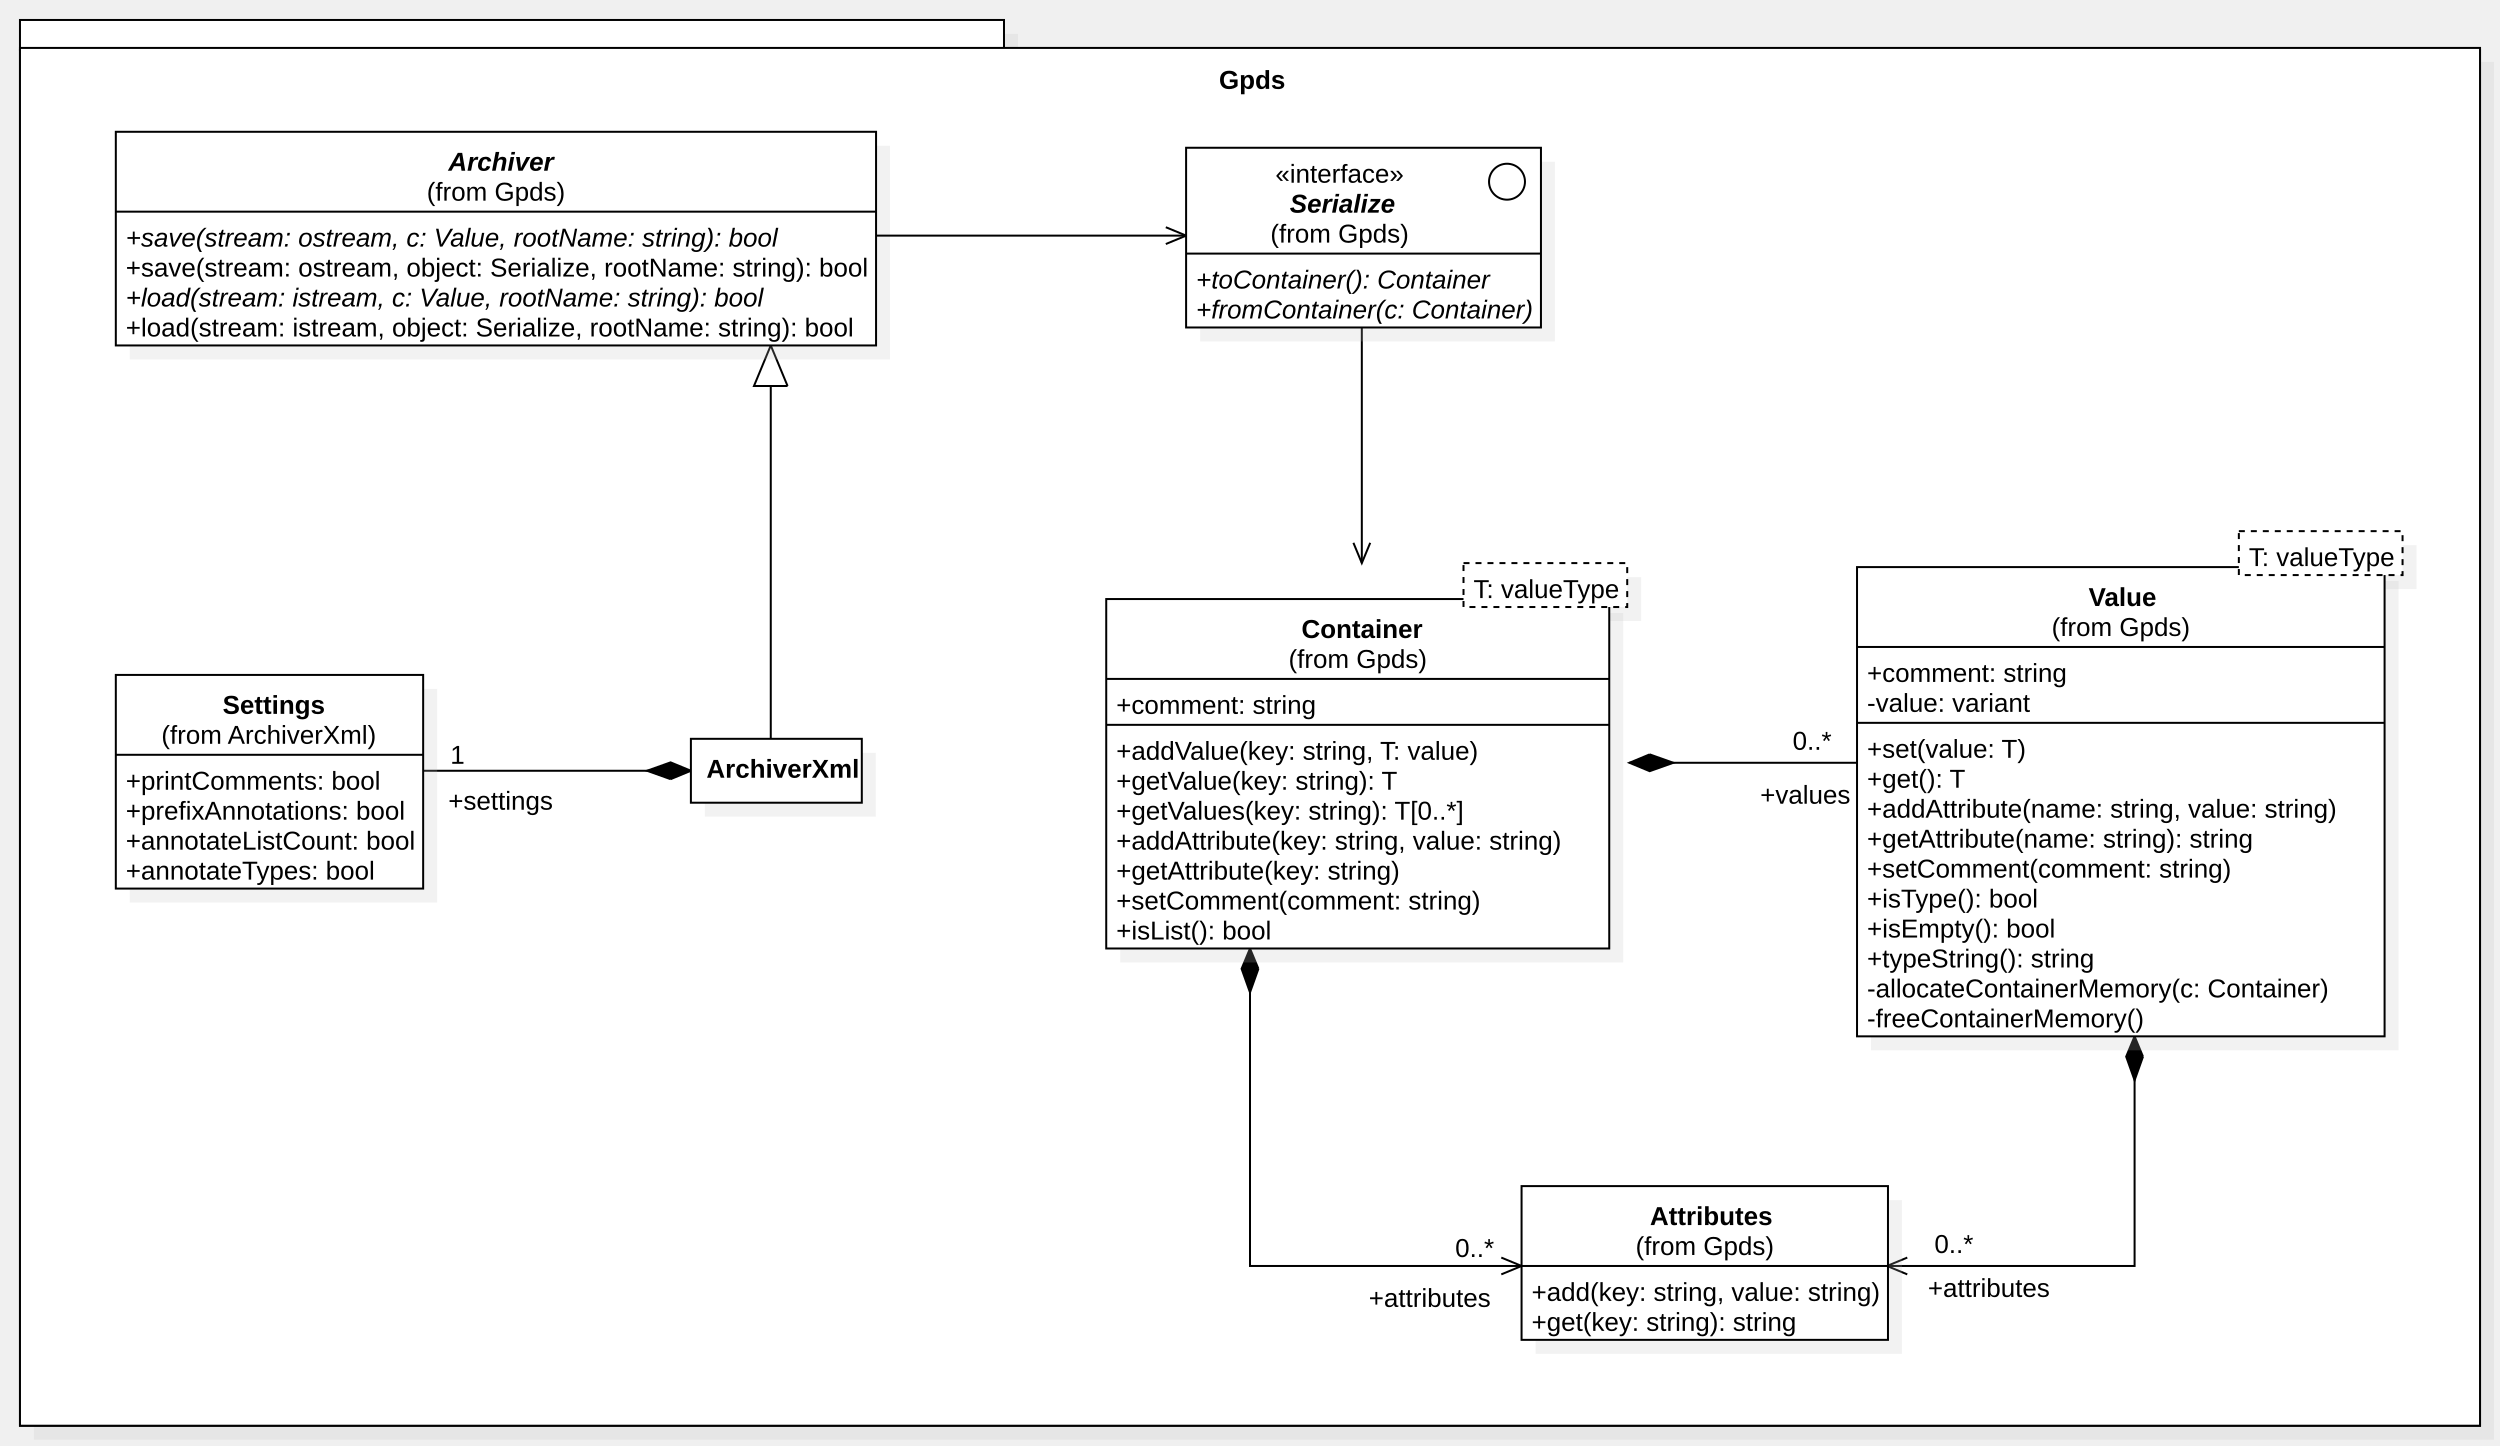
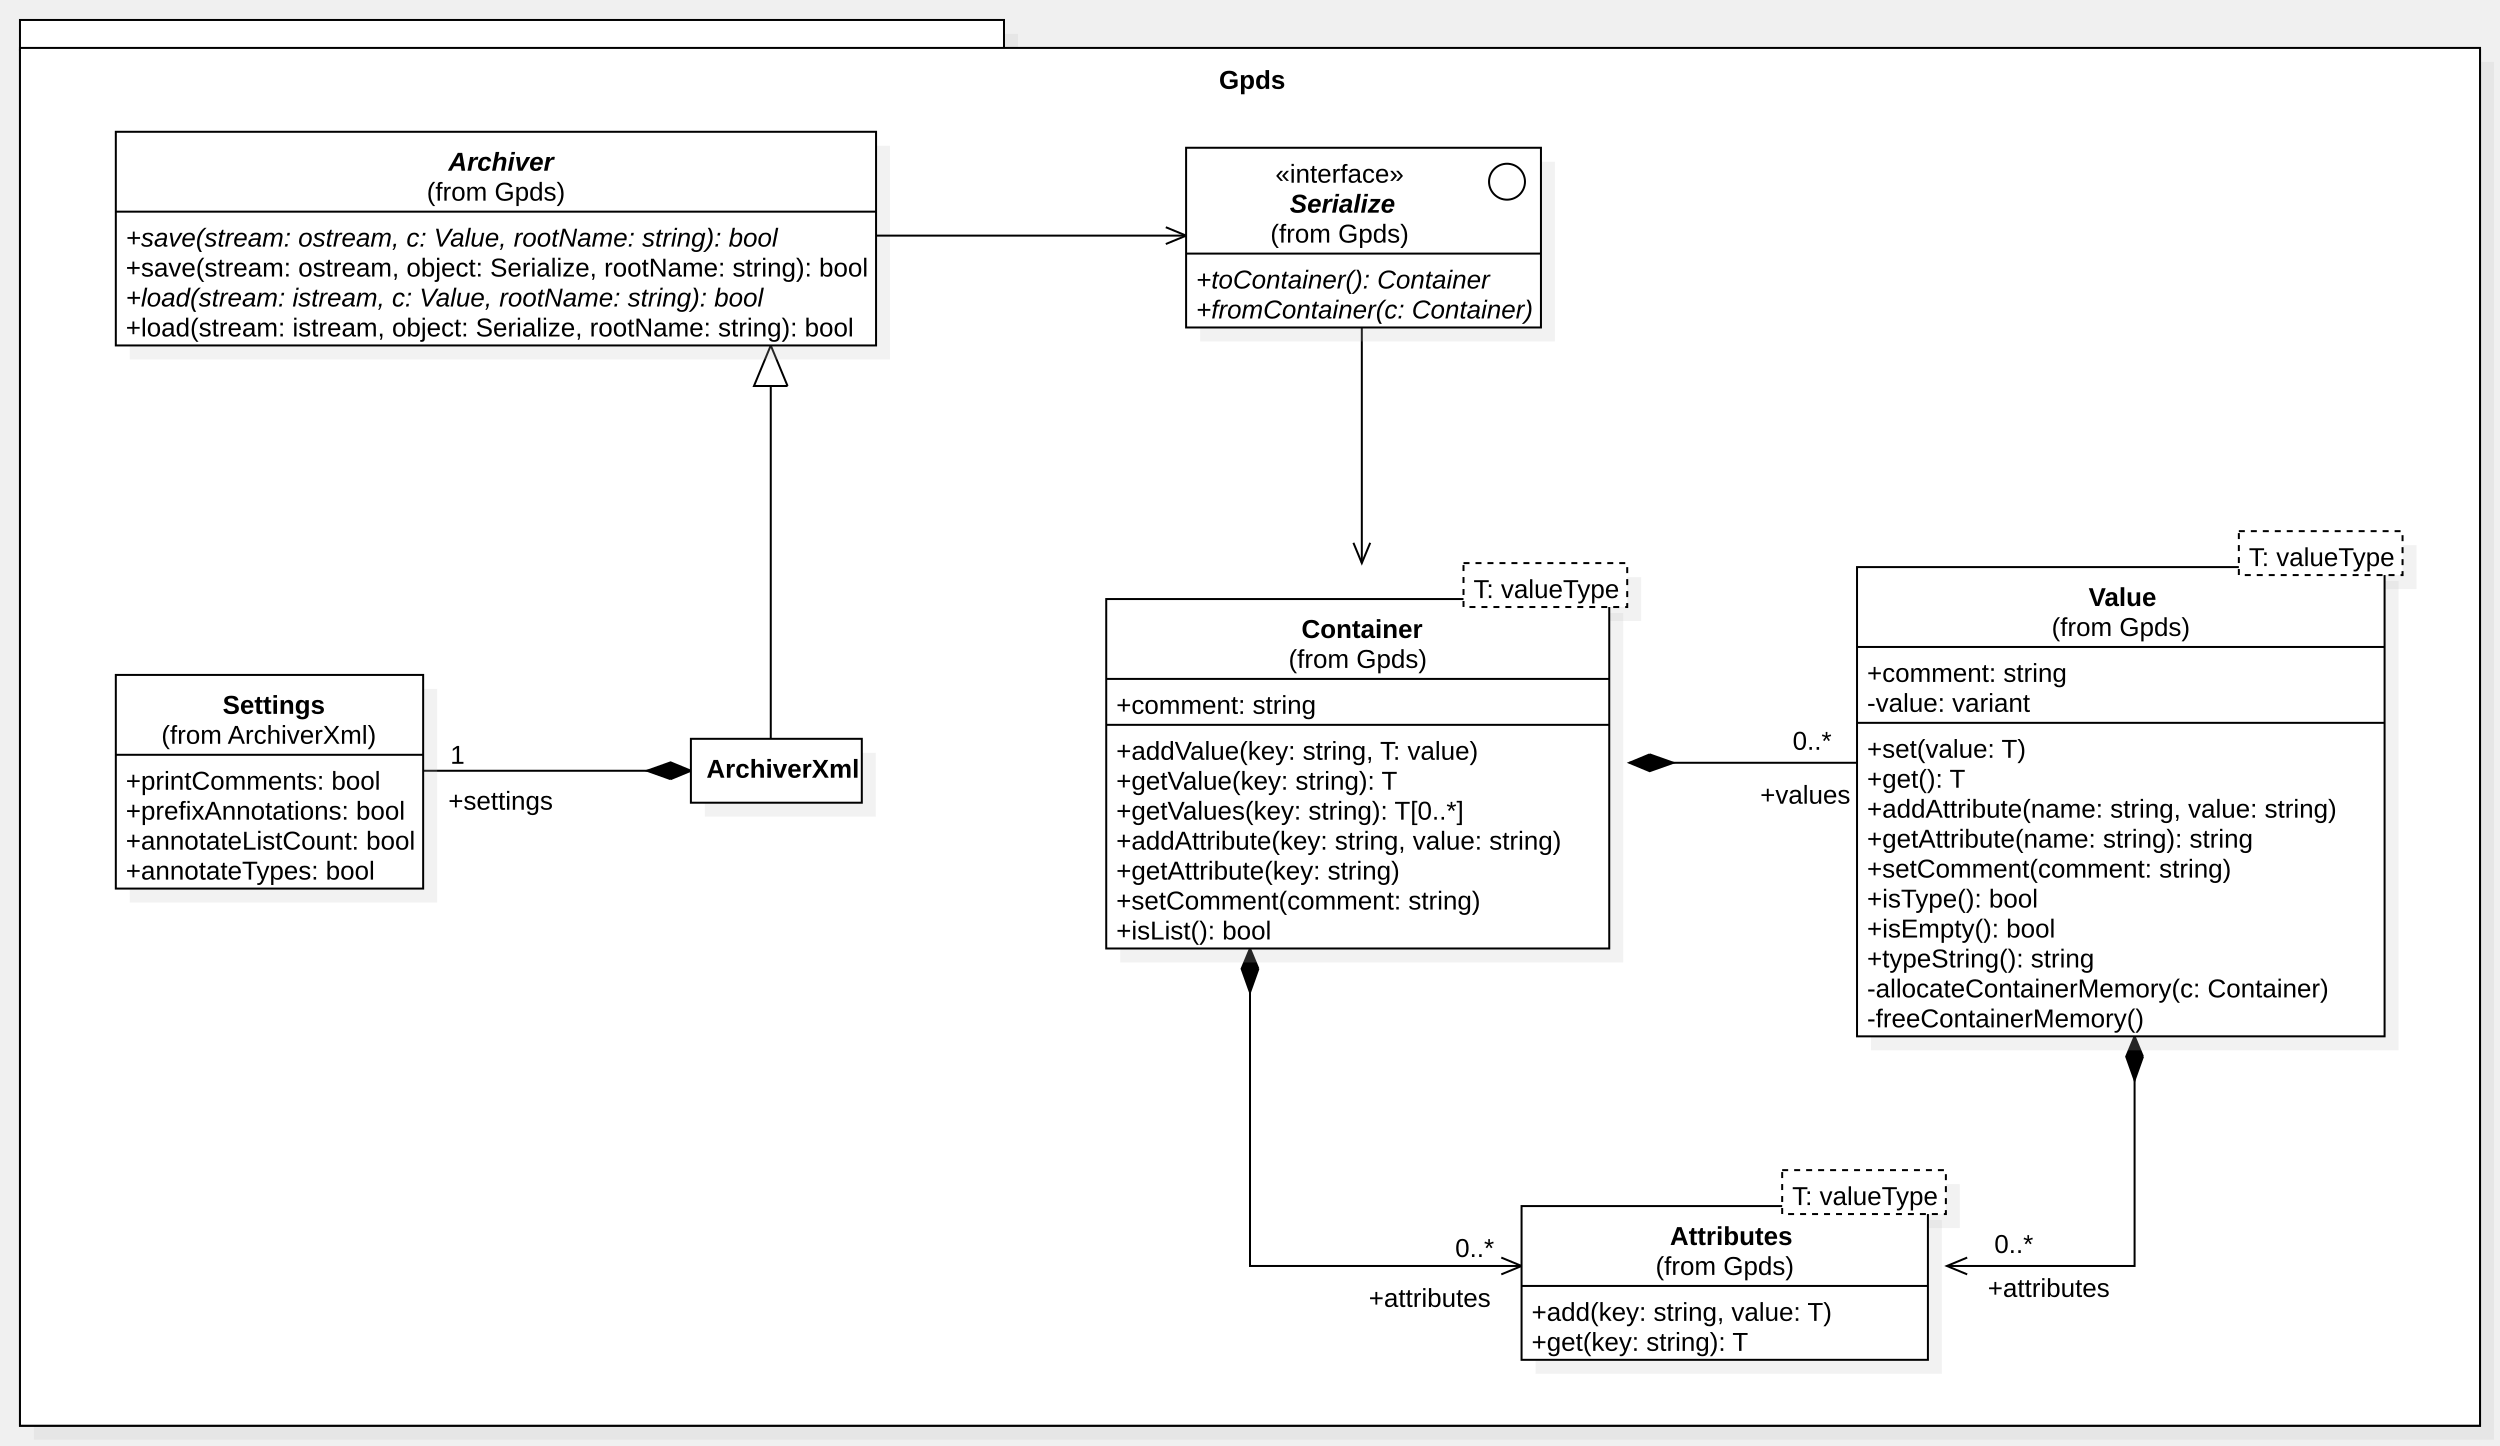
<svg xmlns="http://www.w3.org/2000/svg" version="1.1" width="1252" height="724">
  <defs />
  <g>
    <g transform="translate(-22,-38) scale(1,1)">
      <rect fill="#C0C0C0" stroke="none" x="39" y="55" width="492.8" height="15" opacity="0.2" />
    </g>
    <g transform="translate(-22,-38) scale(1,1)">
      <rect fill="#C0C0C0" stroke="none" x="39" y="69" width="1232" height="690" opacity="0.2" />
    </g>
    <g transform="translate(-22,-38) scale(1,1)">
      <rect fill="#ffffff" stroke="none" x="32" y="63" width="1232" height="689" />
    </g>
    <g transform="translate(-22,-38) scale(1,1)">
      <path fill="none" stroke="#000000" d="M 32 63 L 1264 63 L 1264 752 L 32 752 L 32 63 Z Z" stroke-miterlimit="10" />
    </g>
    <g transform="translate(-22,-38) scale(1,1)">
      <rect fill="#ffffff" stroke="none" x="32" y="48" width="492.8" height="15" />
    </g>
    <g transform="translate(-22,-38) scale(1,1)">
      <path fill="none" stroke="#000000" d="M 32 48 L 524.8 48 L 524.8 63 L 32 63 L 32 48 Z Z" stroke-miterlimit="10" />
    </g>
    <g transform="translate(-22,-38) scale(1,1)">
      <rect fill="#ffffff" stroke="none" x="32" y="62" width="1232" height="690" />
    </g>
    <g transform="translate(-22,-38) scale(1,1)">
      <path fill="none" stroke="#000000" d="M 32 62 L 1264 62 L 1264 752 L 32 752 L 32 62 Z Z" stroke-miterlimit="10" />
    </g>
    <g transform="translate(-22,-38) scale(1,1)">
      <g>
        <path fill="none" stroke="none" />
        <text fill="#000000" stroke="none" font-family="Arial" font-size="13px" font-style="normal" font-weight="bold" text-decoration="none" x="632.464" y="82.5">Gpds</text>
      </g>
    </g>
    <g transform="translate(-22,-38) scale(1,1)">
      <path fill="none" stroke="#000000" d="M 234 424 L 368 424" stroke-miterlimit="10" />
    </g>
    <g transform="translate(-22,-38) scale(1,1)">
      <path fill="#000000" stroke="none" d="M 357.837 428.21 L 368 424 L 357.837 419.79 L 346 424" />
    </g>
    <g transform="translate(-22,-38) scale(1,1)">
      <path fill="none" stroke="#000000" d="M 357.837 428.21 L 368 424 L 357.837 419.79 L 346 424 L 357.837 428.21" stroke-miterlimit="10" />
    </g>
    <g transform="translate(-22,-38) scale(1,1)">
      <g>
        <path fill="none" stroke="none" />
        <text fill="#000000" stroke="none" font-family="Arial" font-size="13px" font-style="normal" font-weight="normal" text-decoration="none" x="246.5" y="443.5">+settings</text>
      </g>
    </g>
    <g transform="translate(-22,-38) scale(1,1)">
      <g>
        <path fill="none" stroke="none" />
        <text fill="#000000" stroke="none" font-family="Arial" font-size="13px" font-style="normal" font-weight="normal" text-decoration="none" x="247.5" y="420.5">1</text>
      </g>
    </g>
    <g transform="translate(-22,-38) scale(1,1)">
      <path fill="none" stroke="#000000" d="M 952 420 L 838 420" stroke-miterlimit="10" />
    </g>
    <g transform="translate(-22,-38) scale(1,1)">
      <path fill="#000000" stroke="none" d="M 848.163 415.79 L 838 420 L 848.163 424.21 L 860 420" />
    </g>
    <g transform="translate(-22,-38) scale(1,1)">
      <path fill="none" stroke="#000000" d="M 848.163 415.79 L 838 420 L 848.163 424.21 L 860 420 L 848.163 415.79" stroke-miterlimit="10" />
    </g>
    <g transform="translate(-22,-38) scale(1,1)">
      <g>
        <path fill="none" stroke="none" />
        <text fill="#000000" stroke="none" font-family="Arial" font-size="13px" font-style="normal" font-weight="normal" text-decoration="none" x="903.5" y="440.5">+values</text>
      </g>
    </g>
    <g transform="translate(-22,-38) scale(1,1)">
      <g>
        <path fill="none" stroke="none" />
        <text fill="#000000" stroke="none" font-family="Arial" font-size="13px" font-style="normal" font-weight="normal" text-decoration="none" x="919.744" y="413.5">0..*</text>
      </g>
    </g>
    <g transform="translate(-22,-38) scale(1,1)">
-       <path fill="none" stroke="#000000" d="M 967 672 L 1091 672 L 1091 557" stroke-miterlimit="10" />
+       <path fill="none" stroke="#000000" d="M 997 672 L 1091 672 L 1091 557" stroke-miterlimit="10" />
    </g>
    <g transform="translate(-22,-38) scale(1,1)">
      <path fill="#000000" stroke="none" d="M 1095.21 567.163 L 1091 557 L 1086.79 567.163 L 1091 579" />
    </g>
    <g transform="translate(-22,-38) scale(1,1)">
      <path fill="none" stroke="#000000" d="M 1095.21 567.163 L 1091 557 L 1086.79 567.163 L 1091 579 L 1095.21 567.163" stroke-miterlimit="10" />
    </g>
    <g transform="translate(-22,-38) scale(1,1)">
-       <path fill="none" stroke="#000000" d="M 977.163 667.79 L 967 672 L 977.163 676.21" stroke-miterlimit="10" />
-     </g>
-     <g transform="translate(-22,-38) scale(1,1)">
-       <g>
-         <path fill="none" stroke="none" />
-         <text fill="#000000" stroke="none" font-family="Arial" font-size="13px" font-style="normal" font-weight="normal" text-decoration="none" x="987.474" y="687.5">+attributes</text>
-       </g>
-     </g>
-     <g transform="translate(-22,-38) scale(1,1)">
-       <g>
-         <path fill="none" stroke="none" />
-         <text fill="#000000" stroke="none" font-family="Arial" font-size="13px" font-style="normal" font-weight="normal" text-decoration="none" x="990.744" y="665.5">0..*</text>
+       <path fill="none" stroke="#000000" d="M 1007.163 667.79 L 997 672 L 1007.163 676.21" stroke-miterlimit="10" />
+     </g>
+     <g transform="translate(-22,-38) scale(1,1)">
+       <g>
+         <path fill="none" stroke="none" />
+         <text fill="#000000" stroke="none" font-family="Arial" font-size="13px" font-style="normal" font-weight="normal" text-decoration="none" x="1017.474" y="687.5">+attributes</text>
+       </g>
+     </g>
+     <g transform="translate(-22,-38) scale(1,1)">
+       <g>
+         <path fill="none" stroke="none" />
+         <text fill="#000000" stroke="none" font-family="Arial" font-size="13px" font-style="normal" font-weight="normal" text-decoration="none" x="1020.744" y="665.5">0..*</text>
      </g>
    </g>
    <g transform="translate(-22,-38) scale(1,1)">
      <path fill="none" stroke="#000000" d="M 784 672 L 648 672 L 648 513" stroke-miterlimit="10" />
    </g>
    <g transform="translate(-22,-38) scale(1,1)">
      <path fill="#000000" stroke="none" d="M 652.21 523.163 L 648 513 L 643.79 523.163 L 648 535" />
    </g>
    <g transform="translate(-22,-38) scale(1,1)">
      <path fill="none" stroke="#000000" d="M 652.21 523.163 L 648 513 L 643.79 523.163 L 648 535 L 652.21 523.163" stroke-miterlimit="10" />
    </g>
    <g transform="translate(-22,-38) scale(1,1)">
      <path fill="none" stroke="#000000" d="M 773.837 676.21 L 784 672 L 773.837 667.79" stroke-miterlimit="10" />
    </g>
    <g transform="translate(-22,-38) scale(1,1)">
      <g>
        <path fill="none" stroke="none" />
        <text fill="#000000" stroke="none" font-family="Arial" font-size="13px" font-style="normal" font-weight="normal" text-decoration="none" x="707.474" y="692.5">+attributes</text>
      </g>
    </g>
    <g transform="translate(-22,-38) scale(1,1)">
      <g>
        <path fill="none" stroke="none" />
        <text fill="#000000" stroke="none" font-family="Arial" font-size="13px" font-style="normal" font-weight="normal" text-decoration="none" x="750.744" y="667.5">0..*</text>
      </g>
    </g>
    <g transform="translate(-22,-38) scale(1,1)">
      <rect fill="#C0C0C0" stroke="none" x="583" y="345" width="251.911" height="175" opacity="0.2" />
    </g>
    <g transform="translate(-22,-38) scale(1,1)">
      <rect fill="#C0C0C0" stroke="none" x="761.925" y="327" width="81.985" height="22" opacity="0.2" />
    </g>
    <g transform="translate(-22,-38) scale(1,1)">
      <rect fill="#ffffff" stroke="none" x="576" y="338" width="251.911" height="175" />
    </g>
    <g transform="translate(-22,-38) scale(1,1)">
      <path fill="none" stroke="#000000" d="M 576 338 L 827.911 338 L 827.911 513 L 576 513 L 576 338 Z Z" stroke-miterlimit="10" />
    </g>
    <g transform="translate(-22,-38) scale(1,1)">
      <path fill="none" stroke="#000000" d="M 576 378 L 827.911 378" stroke-miterlimit="10" />
    </g>
    <g transform="translate(-22,-38) scale(1,1)">
      <path fill="none" stroke="#000000" d="M 576 401 L 827.911 401" stroke-miterlimit="10" />
    </g>
    <g transform="translate(-22,-38) scale(1,1)">
      <g>
        <path fill="none" stroke="none" />
        <text fill="#000000" stroke="none" font-family="Arial" font-size="13px" font-style="normal" font-weight="bold" text-decoration="none" x="673.772" y="357.5">Container</text>
      </g>
    </g>
    <g transform="translate(-22,-38) scale(1,1)">
      <g>
        <path fill="none" stroke="none" />
        <text fill="#000000" stroke="none" font-family="Arial" font-size="13px" font-style="normal" font-weight="normal" text-decoration="none" x="667.284" y="372.5">(from Gpds)</text>
      </g>
    </g>
    <g transform="translate(-22,-38) scale(1,1)">
      <g>
        <path fill="none" stroke="none" />
        <text fill="#000000" stroke="none" font-family="Arial" font-size="13px" font-style="normal" font-weight="normal" text-decoration="none" x="581" y="395.5">+comment: string</text>
      </g>
    </g>
    <g transform="translate(-22,-38) scale(1,1)">
      <g>
        <path fill="none" stroke="none" />
        <text fill="#000000" stroke="none" font-family="Arial" font-size="13px" font-style="normal" font-weight="normal" text-decoration="none" x="581" y="418.5">+addValue(key: string, T: value)</text>
      </g>
    </g>
    <g transform="translate(-22,-38) scale(1,1)">
      <g>
        <path fill="none" stroke="none" />
        <text fill="#000000" stroke="none" font-family="Arial" font-size="13px" font-style="normal" font-weight="normal" text-decoration="none" x="581" y="433.5">+getValue(key: string): T</text>
      </g>
    </g>
    <g transform="translate(-22,-38) scale(1,1)">
      <g>
        <path fill="none" stroke="none" />
        <text fill="#000000" stroke="none" font-family="Arial" font-size="13px" font-style="normal" font-weight="normal" text-decoration="none" x="581" y="448.5">+getValues(key: string): T[0..*]</text>
      </g>
    </g>
    <g transform="translate(-22,-38) scale(1,1)">
      <g>
        <path fill="none" stroke="none" />
        <text fill="#000000" stroke="none" font-family="Arial" font-size="13px" font-style="normal" font-weight="normal" text-decoration="none" x="581" y="463.5">+addAttribute(key: string, value: string)</text>
      </g>
    </g>
    <g transform="translate(-22,-38) scale(1,1)">
      <g>
        <path fill="none" stroke="none" />
        <text fill="#000000" stroke="none" font-family="Arial" font-size="13px" font-style="normal" font-weight="normal" text-decoration="none" x="581" y="478.5">+getAttribute(key: string)</text>
      </g>
    </g>
    <g transform="translate(-22,-38) scale(1,1)">
      <g>
        <path fill="none" stroke="none" />
        <text fill="#000000" stroke="none" font-family="Arial" font-size="13px" font-style="normal" font-weight="normal" text-decoration="none" x="581" y="493.5">+setComment(comment: string)</text>
      </g>
    </g>
    <g transform="translate(-22,-38) scale(1,1)">
      <g>
        <path fill="none" stroke="none" />
        <text fill="#000000" stroke="none" font-family="Arial" font-size="13px" font-style="normal" font-weight="normal" text-decoration="none" x="581" y="508.5">+isList(): bool</text>
      </g>
    </g>
    <g transform="translate(-22,-38) scale(1,1)">
      <rect fill="#ffffff" stroke="none" x="754.925" y="320" width="81.985" height="22" />
    </g>
    <g transform="translate(-22,-38) scale(1,1)">
      <path fill="none" stroke="#000000" d="M 754.925 320 L 836.911 320 L 836.911 342 L 754.925 342 L 754.925 320 Z Z" stroke-miterlimit="10" stroke-dasharray="3" />
    </g>
    <g transform="translate(-22,-38) scale(1,1)">
      <g>
        <path fill="none" stroke="none" />
        <text fill="#000000" stroke="none" font-family="Arial" font-size="13px" font-style="normal" font-weight="normal" text-decoration="none" x="759.925" y="337.5">T: valueType</text>
      </g>
    </g>
    <g transform="translate(-22,-38) scale(1,1)">
      <rect fill="#C0C0C0" stroke="none" x="959" y="329" width="264.2" height="235" opacity="0.2" />
    </g>
    <g transform="translate(-22,-38) scale(1,1)">
      <rect fill="#C0C0C0" stroke="none" x="1150.214" y="311" width="81.985" height="22" opacity="0.2" />
    </g>
    <g transform="translate(-22,-38) scale(1,1)">
      <rect fill="#ffffff" stroke="none" x="952" y="322" width="264.2" height="235" />
    </g>
    <g transform="translate(-22,-38) scale(1,1)">
      <path fill="none" stroke="#000000" d="M 952 322 L 1216.2 322 L 1216.2 557 L 952 557 L 952 322 Z Z" stroke-miterlimit="10" />
    </g>
    <g transform="translate(-22,-38) scale(1,1)">
      <path fill="none" stroke="#000000" d="M 952 362 L 1216.2 362" stroke-miterlimit="10" />
    </g>
    <g transform="translate(-22,-38) scale(1,1)">
      <path fill="none" stroke="#000000" d="M 952 400 L 1216.2 400" stroke-miterlimit="10" />
    </g>
    <g transform="translate(-22,-38) scale(1,1)">
      <g>
        <path fill="none" stroke="none" />
        <text fill="#000000" stroke="none" font-family="Arial" font-size="13px" font-style="normal" font-weight="bold" text-decoration="none" x="1067.958" y="341.5">Value</text>
      </g>
    </g>
    <g transform="translate(-22,-38) scale(1,1)">
      <g>
        <path fill="none" stroke="none" />
        <text fill="#000000" stroke="none" font-family="Arial" font-size="13px" font-style="normal" font-weight="normal" text-decoration="none" x="1049.429" y="356.5">(from Gpds)</text>
      </g>
    </g>
    <g transform="translate(-22,-38) scale(1,1)">
      <g>
        <path fill="none" stroke="none" />
        <text fill="#000000" stroke="none" font-family="Arial" font-size="13px" font-style="normal" font-weight="normal" text-decoration="none" x="957" y="379.5">+comment: string</text>
      </g>
    </g>
    <g transform="translate(-22,-38) scale(1,1)">
      <g>
        <path fill="none" stroke="none" />
        <text fill="#000000" stroke="none" font-family="Arial" font-size="13px" font-style="normal" font-weight="normal" text-decoration="none" x="957" y="394.5">-value: variant</text>
      </g>
    </g>
    <g transform="translate(-22,-38) scale(1,1)">
      <g>
        <path fill="none" stroke="none" />
        <text fill="#000000" stroke="none" font-family="Arial" font-size="13px" font-style="normal" font-weight="normal" text-decoration="none" x="957" y="417.5">+set(value: T)</text>
      </g>
    </g>
    <g transform="translate(-22,-38) scale(1,1)">
      <g>
        <path fill="none" stroke="none" />
        <text fill="#000000" stroke="none" font-family="Arial" font-size="13px" font-style="normal" font-weight="normal" text-decoration="none" x="957" y="432.5">+get(): T</text>
      </g>
    </g>
    <g transform="translate(-22,-38) scale(1,1)">
      <g>
        <path fill="none" stroke="none" />
        <text fill="#000000" stroke="none" font-family="Arial" font-size="13px" font-style="normal" font-weight="normal" text-decoration="none" x="957" y="447.5">+addAttribute(name: string, value: string)</text>
      </g>
    </g>
    <g transform="translate(-22,-38) scale(1,1)">
      <g>
        <path fill="none" stroke="none" />
        <text fill="#000000" stroke="none" font-family="Arial" font-size="13px" font-style="normal" font-weight="normal" text-decoration="none" x="957" y="462.5">+getAttribute(name: string): string</text>
      </g>
    </g>
    <g transform="translate(-22,-38) scale(1,1)">
      <g>
        <path fill="none" stroke="none" />
        <text fill="#000000" stroke="none" font-family="Arial" font-size="13px" font-style="normal" font-weight="normal" text-decoration="none" x="957" y="477.5">+setComment(comment: string)</text>
      </g>
    </g>
    <g transform="translate(-22,-38) scale(1,1)">
      <g>
        <path fill="none" stroke="none" />
        <text fill="#000000" stroke="none" font-family="Arial" font-size="13px" font-style="normal" font-weight="normal" text-decoration="none" x="957" y="492.5">+isType(): bool</text>
      </g>
    </g>
    <g transform="translate(-22,-38) scale(1,1)">
      <g>
        <path fill="none" stroke="none" />
        <text fill="#000000" stroke="none" font-family="Arial" font-size="13px" font-style="normal" font-weight="normal" text-decoration="none" x="957" y="507.5">+isEmpty(): bool</text>
      </g>
    </g>
    <g transform="translate(-22,-38) scale(1,1)">
      <g>
        <path fill="none" stroke="none" />
        <text fill="#000000" stroke="none" font-family="Arial" font-size="13px" font-style="normal" font-weight="normal" text-decoration="none" x="957" y="522.5">+typeString(): string</text>
      </g>
    </g>
    <g transform="translate(-22,-38) scale(1,1)">
      <g>
        <path fill="none" stroke="none" />
        <text fill="#000000" stroke="none" font-family="Arial" font-size="13px" font-style="normal" font-weight="normal" text-decoration="none" x="957" y="537.5">-allocateContainerMemory(c: Container)</text>
      </g>
    </g>
    <g transform="translate(-22,-38) scale(1,1)">
      <g>
        <path fill="none" stroke="none" />
        <text fill="#000000" stroke="none" font-family="Arial" font-size="13px" font-style="normal" font-weight="normal" text-decoration="none" x="957" y="552.5">-freeContainerMemory()</text>
      </g>
    </g>
    <g transform="translate(-22,-38) scale(1,1)">
      <rect fill="#ffffff" stroke="none" x="1143.214" y="304" width="81.985" height="22" />
    </g>
    <g transform="translate(-22,-38) scale(1,1)">
      <path fill="none" stroke="#000000" d="M 1143.214 304 L 1225.2 304 L 1225.2 326 L 1143.214 326 L 1143.214 304 Z Z" stroke-miterlimit="10" stroke-dasharray="3" />
    </g>
    <g transform="translate(-22,-38) scale(1,1)">
      <g>
        <path fill="none" stroke="none" />
        <text fill="#000000" stroke="none" font-family="Arial" font-size="13px" font-style="normal" font-weight="normal" text-decoration="none" x="1148.214" y="321.5">T: valueType</text>
      </g>
    </g>
    <g transform="translate(-22,-38) scale(1,1)">
      <rect fill="#C0C0C0" stroke="none" x="87" y="383" width="153.917" height="107" opacity="0.2" />
    </g>
    <g transform="translate(-22,-38) scale(1,1)">
      <rect fill="#ffffff" stroke="none" x="80" y="376" width="153.917" height="107" />
    </g>
    <g transform="translate(-22,-38) scale(1,1)">
      <path fill="none" stroke="#000000" d="M 80 376 L 233.917 376 L 233.917 483 L 80 483 L 80 376 Z Z" stroke-miterlimit="10" />
    </g>
    <g transform="translate(-22,-38) scale(1,1)">
      <path fill="none" stroke="#000000" d="M 80 416 L 233.917 416" stroke-miterlimit="10" />
    </g>
    <g transform="translate(-22,-38) scale(1,1)">
      <g>
        <path fill="none" stroke="none" />
        <text fill="#000000" stroke="none" font-family="Arial" font-size="13px" font-style="normal" font-weight="bold" text-decoration="none" x="133.472" y="395.5">Settings</text>
      </g>
    </g>
    <g transform="translate(-22,-38) scale(1,1)">
      <g>
        <path fill="none" stroke="none" />
        <text fill="#000000" stroke="none" font-family="Arial" font-size="13px" font-style="normal" font-weight="normal" text-decoration="none" x="102.791" y="410.5">(from ArchiverXml)</text>
      </g>
    </g>
    <g transform="translate(-22,-38) scale(1,1)">
      <g>
        <path fill="none" stroke="none" />
        <text fill="#000000" stroke="none" font-family="Arial" font-size="13px" font-style="normal" font-weight="normal" text-decoration="none" x="85" y="433.5">+printComments: bool</text>
      </g>
    </g>
    <g transform="translate(-22,-38) scale(1,1)">
      <g>
        <path fill="none" stroke="none" />
        <text fill="#000000" stroke="none" font-family="Arial" font-size="13px" font-style="normal" font-weight="normal" text-decoration="none" x="85" y="448.5">+prefixAnnotations: bool</text>
      </g>
    </g>
    <g transform="translate(-22,-38) scale(1,1)">
      <g>
        <path fill="none" stroke="none" />
        <text fill="#000000" stroke="none" font-family="Arial" font-size="13px" font-style="normal" font-weight="normal" text-decoration="none" x="85" y="463.5">+annotateListCount: bool</text>
      </g>
    </g>
    <g transform="translate(-22,-38) scale(1,1)">
      <g>
        <path fill="none" stroke="none" />
        <text fill="#000000" stroke="none" font-family="Arial" font-size="13px" font-style="normal" font-weight="normal" text-decoration="none" x="85" y="478.5">+annotateTypes: bool</text>
      </g>
    </g>
    <g transform="translate(-22,-38) scale(1,1)">
-       <rect fill="#C0C0C0" stroke="none" x="791" y="639" width="183.497" height="77" opacity="0.2" />
-     </g>
-     <g transform="translate(-22,-38) scale(1,1)">
-       <rect fill="#ffffff" stroke="none" x="784" y="632" width="183.497" height="77" />
-     </g>
-     <g transform="translate(-22,-38) scale(1,1)">
-       <path fill="none" stroke="#000000" d="M 784 632 L 967.497 632 L 967.497 709 L 784 709 L 784 632 Z Z" stroke-miterlimit="10" />
-     </g>
-     <g transform="translate(-22,-38) scale(1,1)">
-       <path fill="none" stroke="#000000" d="M 784 672 L 967.497 672" stroke-miterlimit="10" />
-     </g>
-     <g transform="translate(-22,-38) scale(1,1)">
-       <g>
-         <path fill="none" stroke="none" />
-         <text fill="#000000" stroke="none" font-family="Arial" font-size="13px" font-style="normal" font-weight="bold" text-decoration="none" x="848.292" y="651.5">Attributes</text>
-       </g>
-     </g>
-     <g transform="translate(-22,-38) scale(1,1)">
-       <g>
-         <path fill="none" stroke="none" />
-         <text fill="#000000" stroke="none" font-family="Arial" font-size="13px" font-style="normal" font-weight="normal" text-decoration="none" x="841.078" y="666.5">(from Gpds)</text>
-       </g>
-     </g>
-     <g transform="translate(-22,-38) scale(1,1)">
-       <g>
-         <path fill="none" stroke="none" />
-         <text fill="#000000" stroke="none" font-family="Arial" font-size="13px" font-style="normal" font-weight="normal" text-decoration="none" x="789" y="689.5">+add(key: string, value: string)</text>
-       </g>
-     </g>
-     <g transform="translate(-22,-38) scale(1,1)">
-       <g>
-         <path fill="none" stroke="none" />
-         <text fill="#000000" stroke="none" font-family="Arial" font-size="13px" font-style="normal" font-weight="normal" text-decoration="none" x="789" y="704.5">+get(key: string): string</text>
+       <rect fill="#C0C0C0" stroke="none" x="791" y="649" width="203.497" height="77" opacity="0.2" />
+     </g>
+     <g transform="translate(-22,-38) scale(1,1)">
+       <rect fill="#C0C0C0" stroke="none" x="921.512" y="631" width="81.985" height="22" opacity="0.2" />
+     </g>
+     <g transform="translate(-22,-38) scale(1,1)">
+       <rect fill="#ffffff" stroke="none" x="784" y="642" width="203.497" height="77" />
+     </g>
+     <g transform="translate(-22,-38) scale(1,1)">
+       <path fill="none" stroke="#000000" d="M 784 642 L 987.497 642 L 987.497 719 L 784 719 L 784 642 Z Z" stroke-miterlimit="10" />
+     </g>
+     <g transform="translate(-22,-38) scale(1,1)">
+       <path fill="none" stroke="#000000" d="M 784 682 L 987.497 682" stroke-miterlimit="10" />
+     </g>
+     <g transform="translate(-22,-38) scale(1,1)">
+       <g>
+         <path fill="none" stroke="none" />
+         <text fill="#000000" stroke="none" font-family="Arial" font-size="13px" font-style="normal" font-weight="bold" text-decoration="none" x="858.292" y="661.5">Attributes</text>
+       </g>
+     </g>
+     <g transform="translate(-22,-38) scale(1,1)">
+       <g>
+         <path fill="none" stroke="none" />
+         <text fill="#000000" stroke="none" font-family="Arial" font-size="13px" font-style="normal" font-weight="normal" text-decoration="none" x="851.078" y="676.5">(from Gpds)</text>
+       </g>
+     </g>
+     <g transform="translate(-22,-38) scale(1,1)">
+       <g>
+         <path fill="none" stroke="none" />
+         <text fill="#000000" stroke="none" font-family="Arial" font-size="13px" font-style="normal" font-weight="normal" text-decoration="none" x="789" y="699.5">+add(key: string, value: T)</text>
+       </g>
+     </g>
+     <g transform="translate(-22,-38) scale(1,1)">
+       <g>
+         <path fill="none" stroke="none" />
+         <text fill="#000000" stroke="none" font-family="Arial" font-size="13px" font-style="normal" font-weight="normal" text-decoration="none" x="789" y="714.5">+get(key: string): T</text>
+       </g>
+     </g>
+     <g transform="translate(-22,-38) scale(1,1)">
+       <rect fill="#ffffff" stroke="none" x="914.512" y="624" width="81.985" height="22" />
+     </g>
+     <g transform="translate(-22,-38) scale(1,1)">
+       <path fill="none" stroke="#000000" d="M 914.512 624 L 996.497 624 L 996.497 646 L 914.512 646 L 914.512 624 Z Z" stroke-miterlimit="10" stroke-dasharray="3" />
+     </g>
+     <g transform="translate(-22,-38) scale(1,1)">
+       <g>
+         <path fill="none" stroke="none" />
+         <text fill="#000000" stroke="none" font-family="Arial" font-size="13px" font-style="normal" font-weight="normal" text-decoration="none" x="919.512" y="641.5">T: valueType</text>
      </g>
    </g>
    <g transform="translate(-22,-38) scale(1,1)">
      <rect fill="#C0C0C0" stroke="none" x="375" y="415" width="85.591" height="32" opacity="0.2" />
    </g>
    <g transform="translate(-22,-38) scale(1,1)">
      <rect fill="#ffffff" stroke="none" x="368" y="408" width="85.591" height="32" />
    </g>
    <g transform="translate(-22,-38) scale(1,1)">
      <path fill="none" stroke="#000000" d="M 368 408 L 453.591 408 L 453.591 440 L 368 440 L 368 408 Z Z" stroke-miterlimit="10" />
    </g>
    <g transform="translate(-22,-38) scale(1,1)">
      <g>
        <path fill="none" stroke="none" />
        <text fill="#000000" stroke="none" font-family="Arial" font-size="13px" font-style="normal" font-weight="bold" text-decoration="none" x="375.763" y="427.5">ArchiverXml</text>
      </g>
    </g>
    <g transform="translate(-22,-38) scale(1,1)">
      <path fill="none" stroke="#000000" d="M 408 408 L 408 211" stroke-miterlimit="10" />
    </g>
    <g transform="translate(-22,-38) scale(1,1)">
      <path fill="#FFFFFF" stroke="none" d="M 416.419 231.325 L 408 211 L 399.581 231.325" />
    </g>
    <g transform="translate(-22,-38) scale(1,1)">
      <path fill="none" stroke="#000000" d="M 416.419 231.325 L 408 211 L 399.581 231.325 L 416.419 231.325" stroke-miterlimit="10" />
    </g>
    <g transform="translate(-22,-38) scale(1,1)">
      <rect fill="#C0C0C0" stroke="none" x="87" y="111" width="380.731" height="107" opacity="0.2" />
    </g>
    <g transform="translate(-22,-38) scale(1,1)">
      <rect fill="#ffffff" stroke="none" x="80" y="104" width="380.731" height="107" />
    </g>
    <g transform="translate(-22,-38) scale(1,1)">
      <path fill="none" stroke="#000000" d="M 80 104 L 460.731 104 L 460.731 211 L 80 211 L 80 104 Z Z" stroke-miterlimit="10" />
    </g>
    <g transform="translate(-22,-38) scale(1,1)">
      <path fill="none" stroke="#000000" d="M 80 144 L 460.731 144" stroke-miterlimit="10" />
    </g>
    <g transform="translate(-22,-38) scale(1,1)">
      <g>
        <path fill="none" stroke="none" />
        <text fill="#000000" stroke="none" font-family="Arial" font-size="13px" font-style="italic" font-weight="bold" text-decoration="none" x="246.527" y="123.5">Archiver</text>
      </g>
    </g>
    <g transform="translate(-22,-38) scale(1,1)">
      <g>
        <path fill="none" stroke="none" />
        <text fill="#000000" stroke="none" font-family="Arial" font-size="13px" font-style="normal" font-weight="normal" text-decoration="none" x="235.695" y="138.5">(from Gpds)</text>
      </g>
    </g>
    <g transform="translate(-22,-38) scale(1,1)">
      <g>
        <path fill="none" stroke="none" />
        <text fill="#000000" stroke="none" font-family="Arial" font-size="13px" font-style="italic" font-weight="normal" text-decoration="none" x="85" y="161.5">+save(stream: ostream, c: Value, rootName: string): bool</text>
      </g>
    </g>
    <g transform="translate(-22,-38) scale(1,1)">
      <g>
        <path fill="none" stroke="none" />
        <text fill="#000000" stroke="none" font-family="Arial" font-size="13px" font-style="normal" font-weight="normal" text-decoration="none" x="85" y="176.5">+save(stream: ostream, object: Serialize, rootName: string): bool</text>
      </g>
    </g>
    <g transform="translate(-22,-38) scale(1,1)">
      <g>
        <path fill="none" stroke="none" />
        <text fill="#000000" stroke="none" font-family="Arial" font-size="13px" font-style="italic" font-weight="normal" text-decoration="none" x="85" y="191.5">+load(stream: istream, c: Value, rootName: string): bool</text>
      </g>
    </g>
    <g transform="translate(-22,-38) scale(1,1)">
      <g>
        <path fill="none" stroke="none" />
        <text fill="#000000" stroke="none" font-family="Arial" font-size="13px" font-style="normal" font-weight="normal" text-decoration="none" x="85" y="206.5">+load(stream: istream, object: Serialize, rootName: string): bool</text>
      </g>
    </g>
    <g transform="translate(-22,-38) scale(1,1)">
      <path fill="none" stroke="#000000" d="M 704 202 L 704 320" stroke-miterlimit="10" />
    </g>
    <g transform="translate(-22,-38) scale(1,1)">
      <path fill="none" stroke="#000000" d="M 699.79 309.837 L 704 320 L 708.21 309.837" stroke-miterlimit="10" />
    </g>
    <g transform="translate(-22,-38) scale(1,1)">
      <path fill="none" stroke="#000000" d="M 461 156 L 616 156" stroke-miterlimit="10" />
    </g>
    <g transform="translate(-22,-38) scale(1,1)">
      <path fill="none" stroke="#000000" d="M 605.837 160.21 L 616 156 L 605.837 151.79" stroke-miterlimit="10" />
    </g>
    <g transform="translate(-22,-38) scale(1,1)">
      <rect fill="#C0C0C0" stroke="none" x="623" y="119" width="177.708" height="90" opacity="0.2" />
    </g>
    <g transform="translate(-22,-38) scale(1,1)">
      <rect fill="#ffffff" stroke="none" x="616" y="112" width="177.708" height="90" />
    </g>
    <g transform="translate(-22,-38) scale(1,1)">
      <path fill="none" stroke="#000000" d="M 616 112 L 793.708 112 L 793.708 202 L 616 202 L 616 112 Z Z" stroke-miterlimit="10" />
    </g>
    <g transform="translate(-22,-38) scale(1,1)">
      <path fill="#ffffff" stroke="none" d="M 767.708 129 C 767.708 124.029 771.737 120 776.708 120 C 781.679 120 785.708 124.029 785.708 129 C 785.708 133.971 781.679 138 776.708 138 C 771.737 138 767.708 133.971 767.708 129 Z" />
    </g>
    <g transform="translate(-22,-38) scale(1,1)">
      <path fill="none" stroke="#000000" d="M 767.708 129 C 767.708 124.029 771.737 120 776.708 120 C 781.679 120 785.708 124.029 785.708 129 C 785.708 133.971 781.679 138 776.708 138 C 771.737 138 767.708 133.971 767.708 129 Z" stroke-miterlimit="10" />
    </g>
    <g transform="translate(-22,-38) scale(1,1)">
      <path fill="none" stroke="#000000" d="M 616 165 L 793.708 165" stroke-miterlimit="10" />
    </g>
    <g transform="translate(-22,-38) scale(1,1)">
      <g>
        <path fill="none" stroke="none" />
        <text fill="#000000" stroke="none" font-family="Arial" font-size="13px" font-style="normal" font-weight="normal" text-decoration="none" x="660.694" y="129.5">«interface»</text>
      </g>
    </g>
    <g transform="translate(-22,-38) scale(1,1)">
      <g>
        <path fill="none" stroke="none" />
        <text fill="#000000" stroke="none" font-family="Arial" font-size="13px" font-style="italic" font-weight="bold" text-decoration="none" x="667.927" y="144.5">Serialize</text>
      </g>
    </g>
    <g transform="translate(-22,-38) scale(1,1)">
      <g>
        <path fill="none" stroke="none" />
        <text fill="#000000" stroke="none" font-family="Arial" font-size="13px" font-style="normal" font-weight="normal" text-decoration="none" x="658.183" y="159.5">(from Gpds)</text>
      </g>
    </g>
    <g transform="translate(-22,-38) scale(1,1)">
      <g>
        <path fill="none" stroke="none" />
        <text fill="#000000" stroke="none" font-family="Arial" font-size="13px" font-style="italic" font-weight="normal" text-decoration="none" x="621" y="182.5">+toContainer(): Container</text>
      </g>
    </g>
    <g transform="translate(-22,-38) scale(1,1)">
      <g>
        <path fill="none" stroke="none" />
        <text fill="#000000" stroke="none" font-family="Arial" font-size="13px" font-style="italic" font-weight="normal" text-decoration="none" x="621" y="197.5">+fromContainer(c: Container)</text>
      </g>
    </g>
  </g>
</svg>
